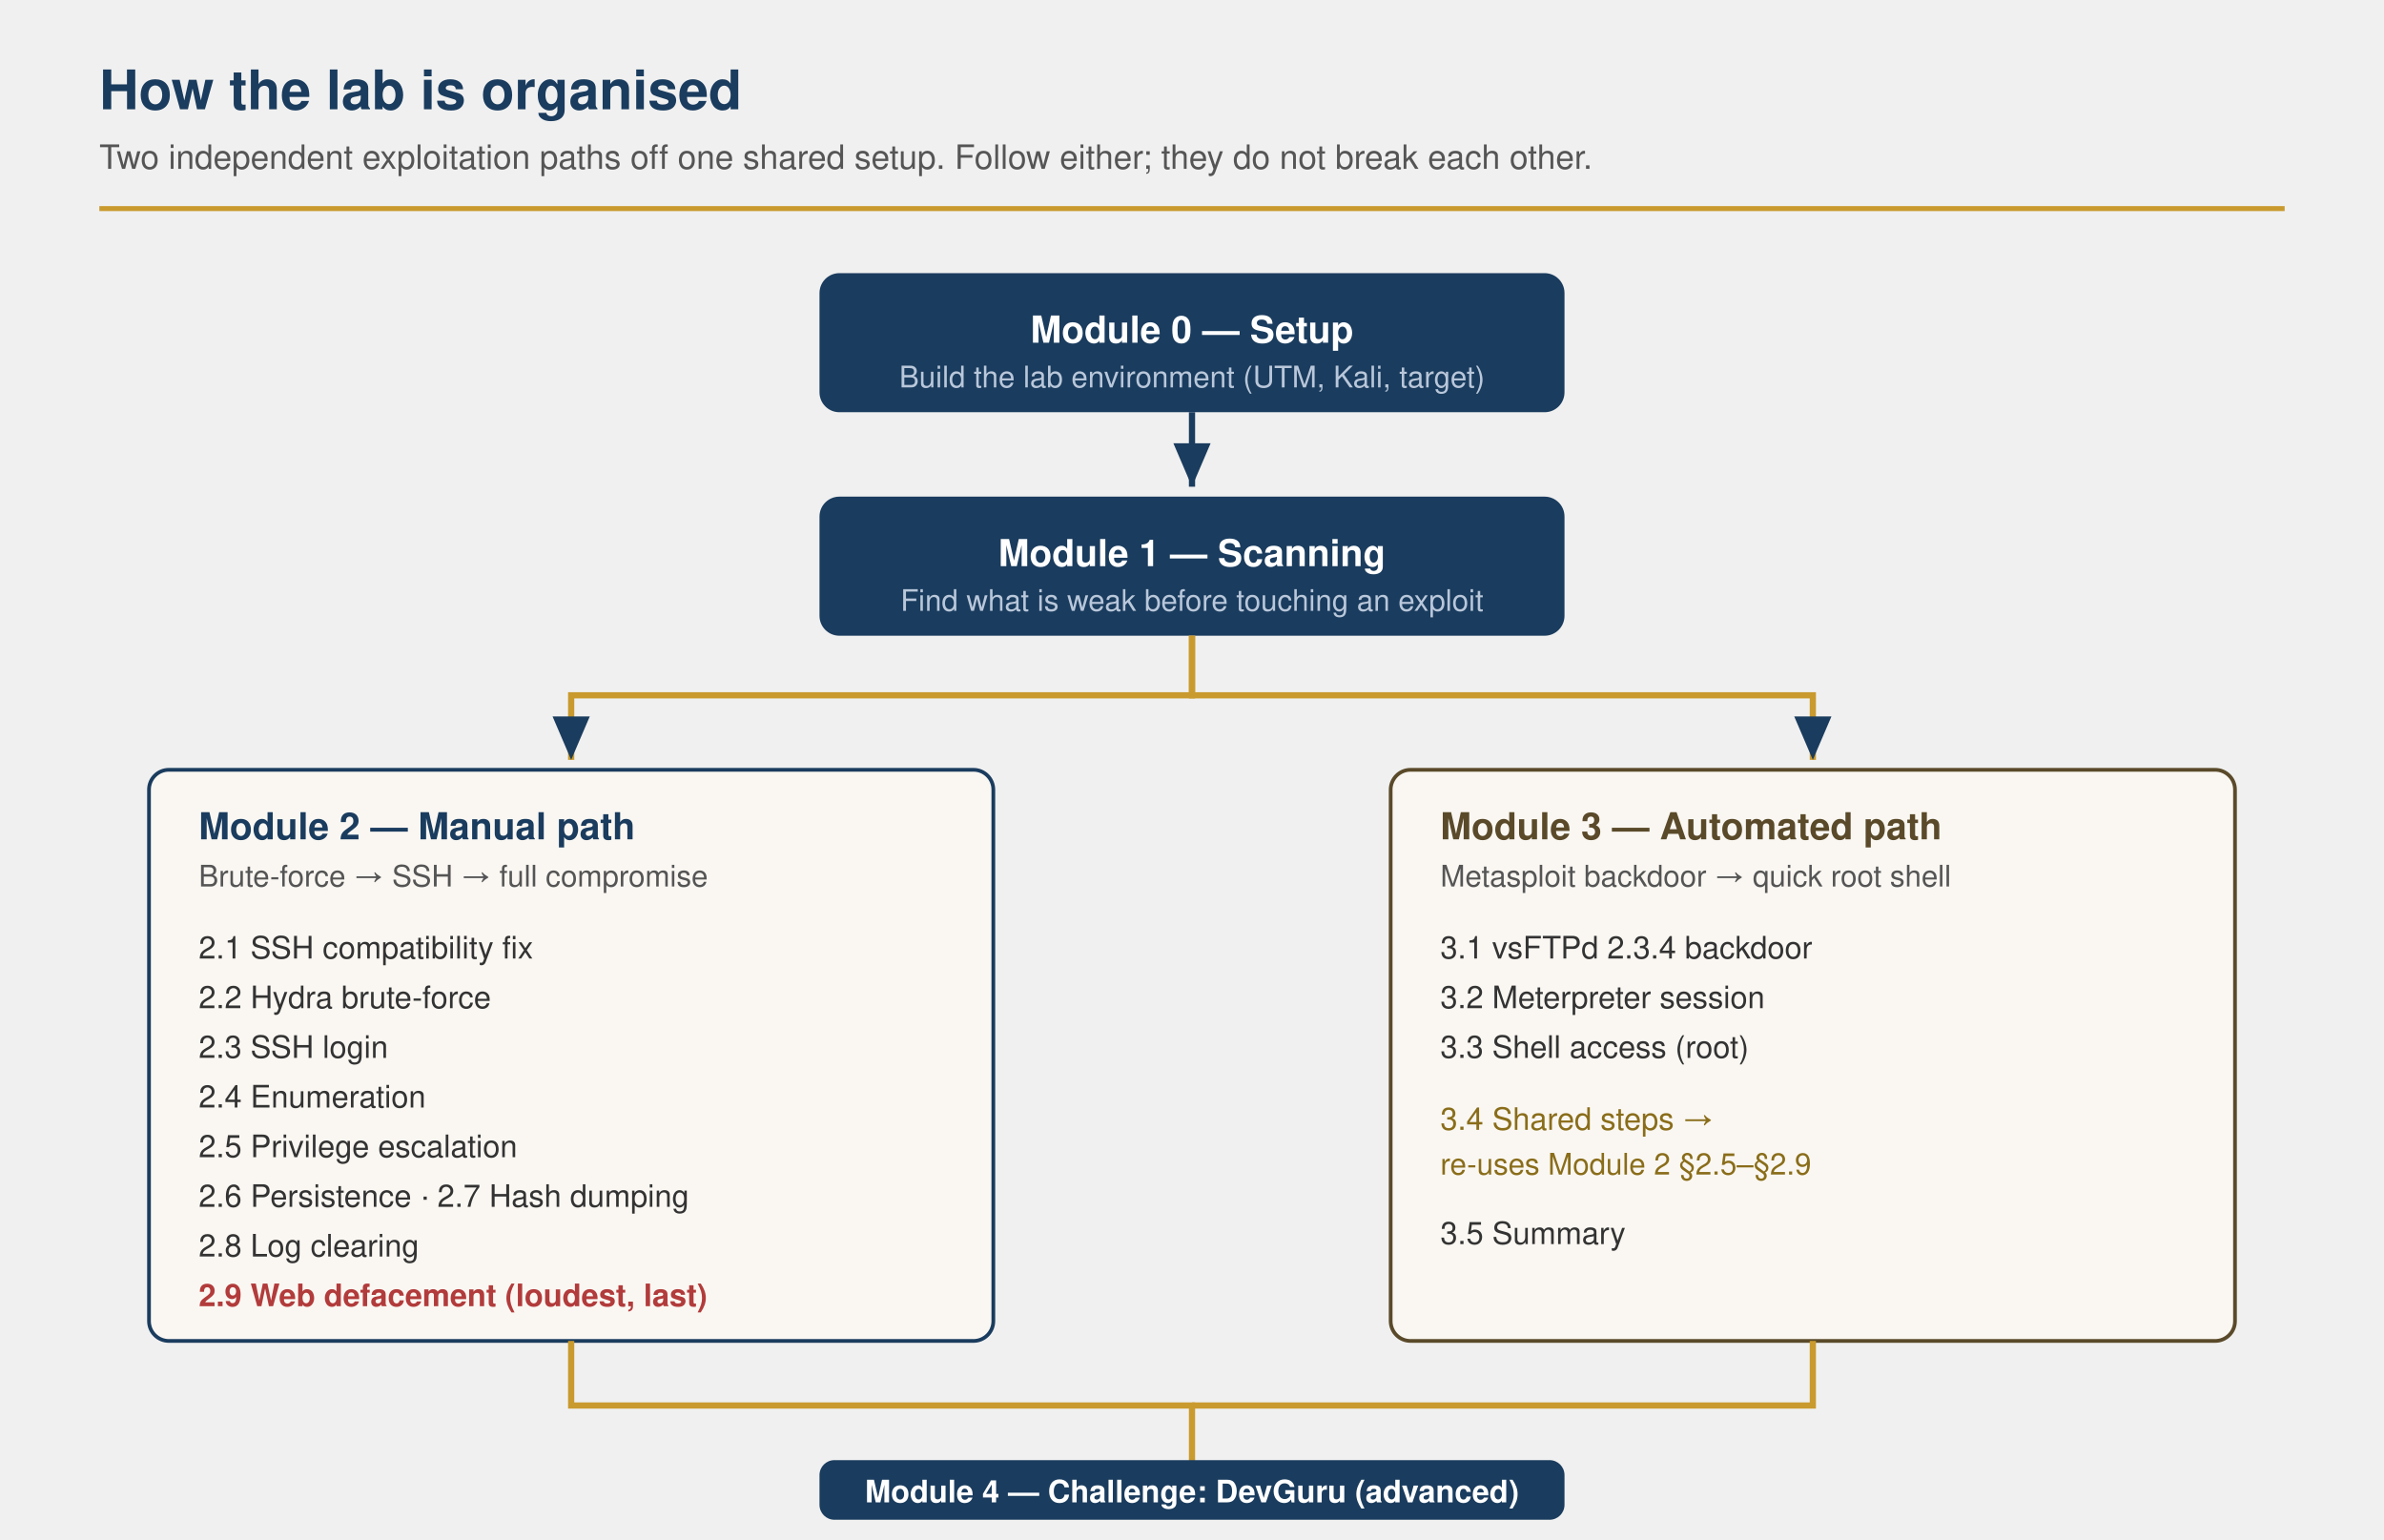
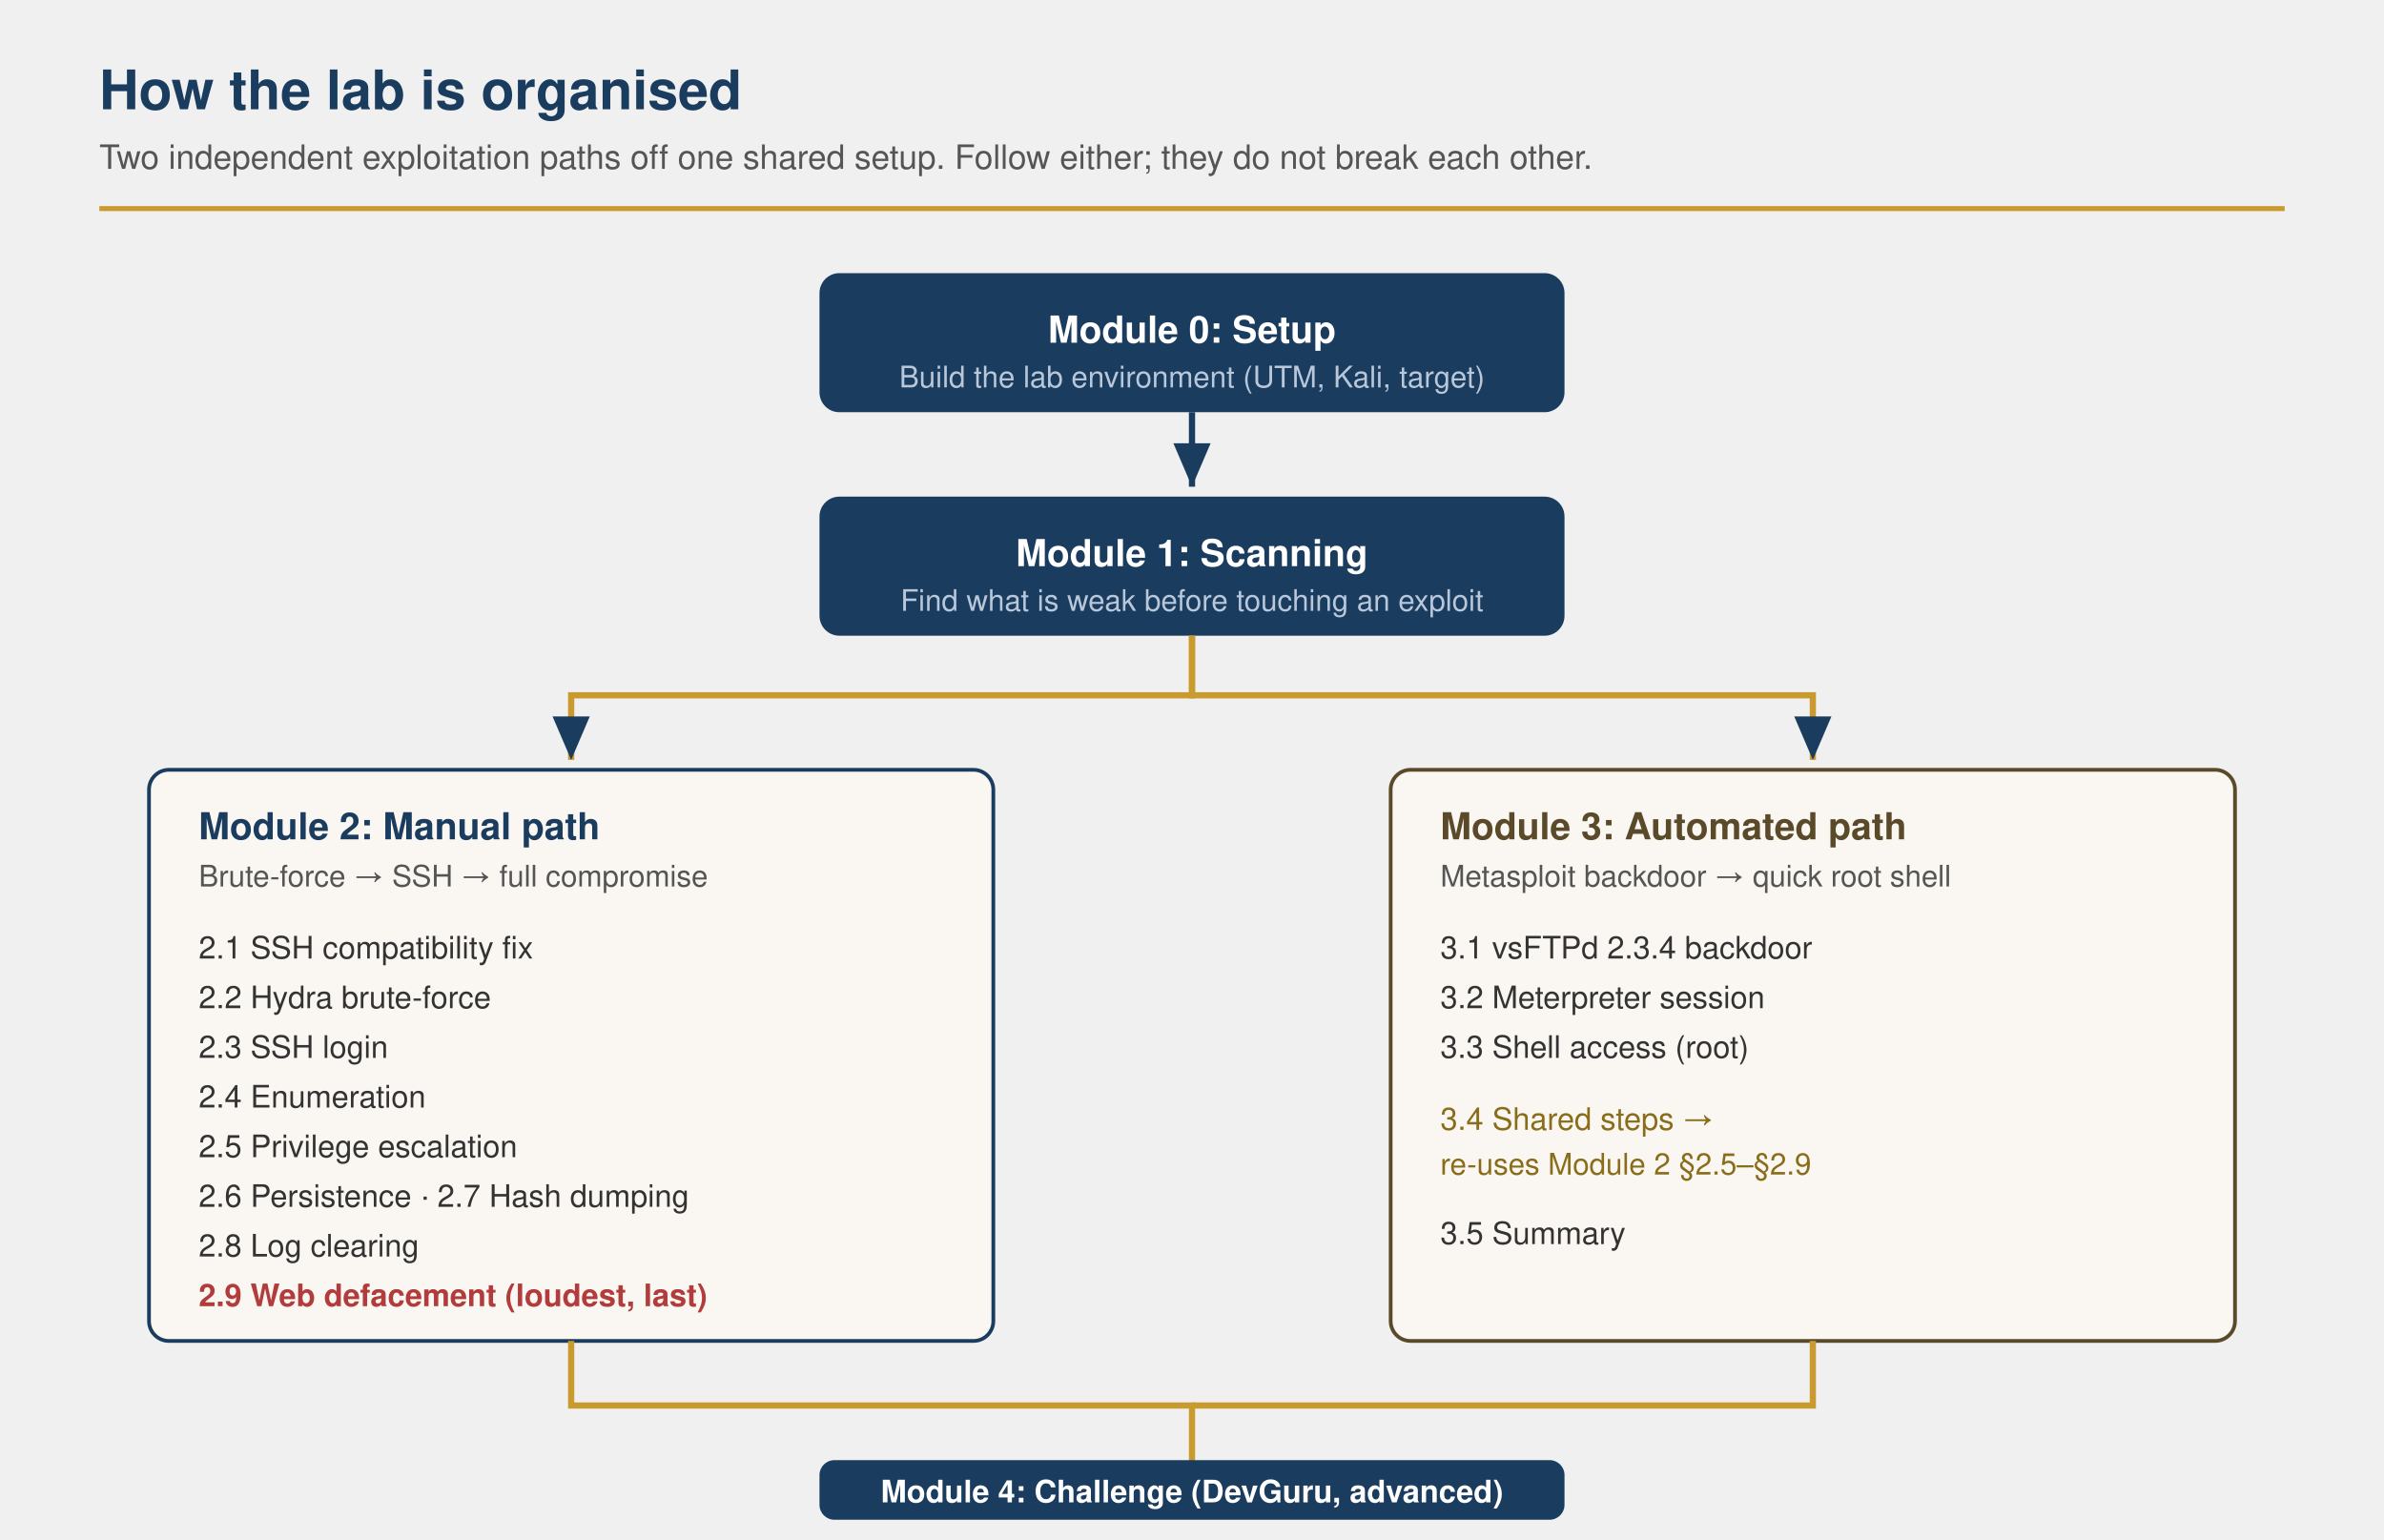
<svg xmlns="http://www.w3.org/2000/svg" viewBox="0 0 960 620" font-family="Helvetica, Arial, sans-serif">
  <text x="40" y="44" font-size="22" font-weight="700" fill="#1a3c5e">How the lab is organised</text>
  <text x="40" y="68" font-size="13.5" fill="#555555">Two independent exploitation paths off one shared setup. Follow either; they do not break each other.</text>
  <line x1="40" y1="84" x2="920" y2="84" stroke="#c99a2e" stroke-width="2" />
  <defs>
    <marker id="aNavy" markerWidth="10" markerHeight="10" refX="7" refY="3" orient="auto" markerUnits="strokeWidth">
      <path d="M0,0 L7,3 L0,6 Z" fill="#1a3c5e" />
    </marker>
  </defs>
  <rect x="330" y="110" width="300" height="56" rx="8" fill="#1a3c5e" />
-   <text x="480" y="138" font-size="15" font-weight="700" fill="#ffffff" text-anchor="middle">Module 0 — Setup</text>
+   <text x="480" y="138" font-size="15" font-weight="700" fill="#ffffff" text-anchor="middle">Module 0: Setup</text>
  <text x="480" y="156" font-size="12" fill="#b9c7da" text-anchor="middle">Build the lab environment (UTM, Kali, target)</text>
  <line x1="480" y1="166" x2="480" y2="196" stroke="#1a3c5e" stroke-width="2.5" marker-end="url(#aNavy)" />
  <rect x="330" y="200" width="300" height="56" rx="8" fill="#1a3c5e" />
-   <text x="480" y="228" font-size="15" font-weight="700" fill="#ffffff" text-anchor="middle">Module 1 — Scanning</text>
+   <text x="480" y="228" font-size="15" font-weight="700" fill="#ffffff" text-anchor="middle">Module 1: Scanning</text>
  <text x="480" y="246" font-size="12" fill="#b9c7da" text-anchor="middle">Find what is weak before touching an exploit</text>
  <path d="M480,256 L480,280 L230,280 L230,306" fill="none" stroke="#c99a2e" stroke-width="2.5" marker-end="url(#aNavy)" />
  <path d="M480,256 L480,280 L730,280 L730,306" fill="none" stroke="#c99a2e" stroke-width="2.5" marker-end="url(#aNavy)" />
  <rect x="60" y="310" width="340" height="230" rx="8" fill="#faf7f2" stroke="#1a3c5e" stroke-width="1.5" />
-   <text x="80" y="338" font-size="15" font-weight="700" fill="#1a3c5e">Module 2 — Manual path</text>
+   <text x="80" y="338" font-size="15" font-weight="700" fill="#1a3c5e">Module 2: Manual path</text>
  <text x="80" y="357" font-size="12" fill="#555555">Brute-force → SSH → full compromise</text>
  <text x="80" y="386" font-size="12.5" fill="#333333">2.1  SSH compatibility fix</text>
  <text x="80" y="406" font-size="12.5" fill="#333333">2.2  Hydra brute-force</text>
  <text x="80" y="426" font-size="12.5" fill="#333333">2.3  SSH login</text>
  <text x="80" y="446" font-size="12.5" fill="#333333">2.4  Enumeration</text>
  <text x="80" y="466" font-size="12.5" fill="#333333">2.5  Privilege escalation</text>
  <text x="80" y="486" font-size="12.5" fill="#333333">2.6  Persistence · 2.7 Hash dumping</text>
  <text x="80" y="506" font-size="12.5" fill="#333333">2.8  Log clearing</text>
  <text x="80" y="526" font-size="12.5" font-weight="700" fill="#b23b3b">2.9  Web defacement (loudest, last)</text>
  <rect x="560" y="310" width="340" height="230" rx="8" fill="#faf7f2" stroke="#5a4a2a" stroke-width="1.5" />
-   <text x="580" y="338" font-size="15" font-weight="700" fill="#5a4a2a">Module 3 — Automated path</text>
+   <text x="580" y="338" font-size="15" font-weight="700" fill="#5a4a2a">Module 3: Automated path</text>
  <text x="580" y="357" font-size="12" fill="#555555">Metasploit backdoor → quick root shell</text>
  <text x="580" y="386" font-size="12.5" fill="#333333">3.1  vsFTPd 2.3.4 backdoor</text>
  <text x="580" y="406" font-size="12.5" fill="#333333">3.2  Meterpreter session</text>
  <text x="580" y="426" font-size="12.5" fill="#333333">3.3  Shell access (root)</text>
  <text x="580" y="455" font-size="12.5" fill="#8a6d1a">3.4  Shared steps →</text>
  <text x="580" y="473" font-size="12" fill="#8a6d1a">re-uses Module 2 §2.5–§2.9</text>
  <text x="580" y="501" font-size="12.5" fill="#333333">3.5  Summary</text>
  <path d="M230,540 L230,566 L480,566 L480,590" fill="none" stroke="#c99a2e" stroke-width="2.5" />
  <path d="M730,540 L730,566 L480,566" fill="none" stroke="#c99a2e" stroke-width="2.5" />
  <rect x="330" y="588" width="300" height="24" rx="6" fill="#1a3c5e" />
-   <text x="480" y="605" font-size="12.5" font-weight="700" fill="#ffffff" text-anchor="middle">Module 4 — Challenge: DevGuru (advanced)</text>
+   <text x="480" y="605" font-size="12.5" font-weight="700" fill="#ffffff" text-anchor="middle">Module 4: Challenge (DevGuru, advanced)</text>
</svg>
